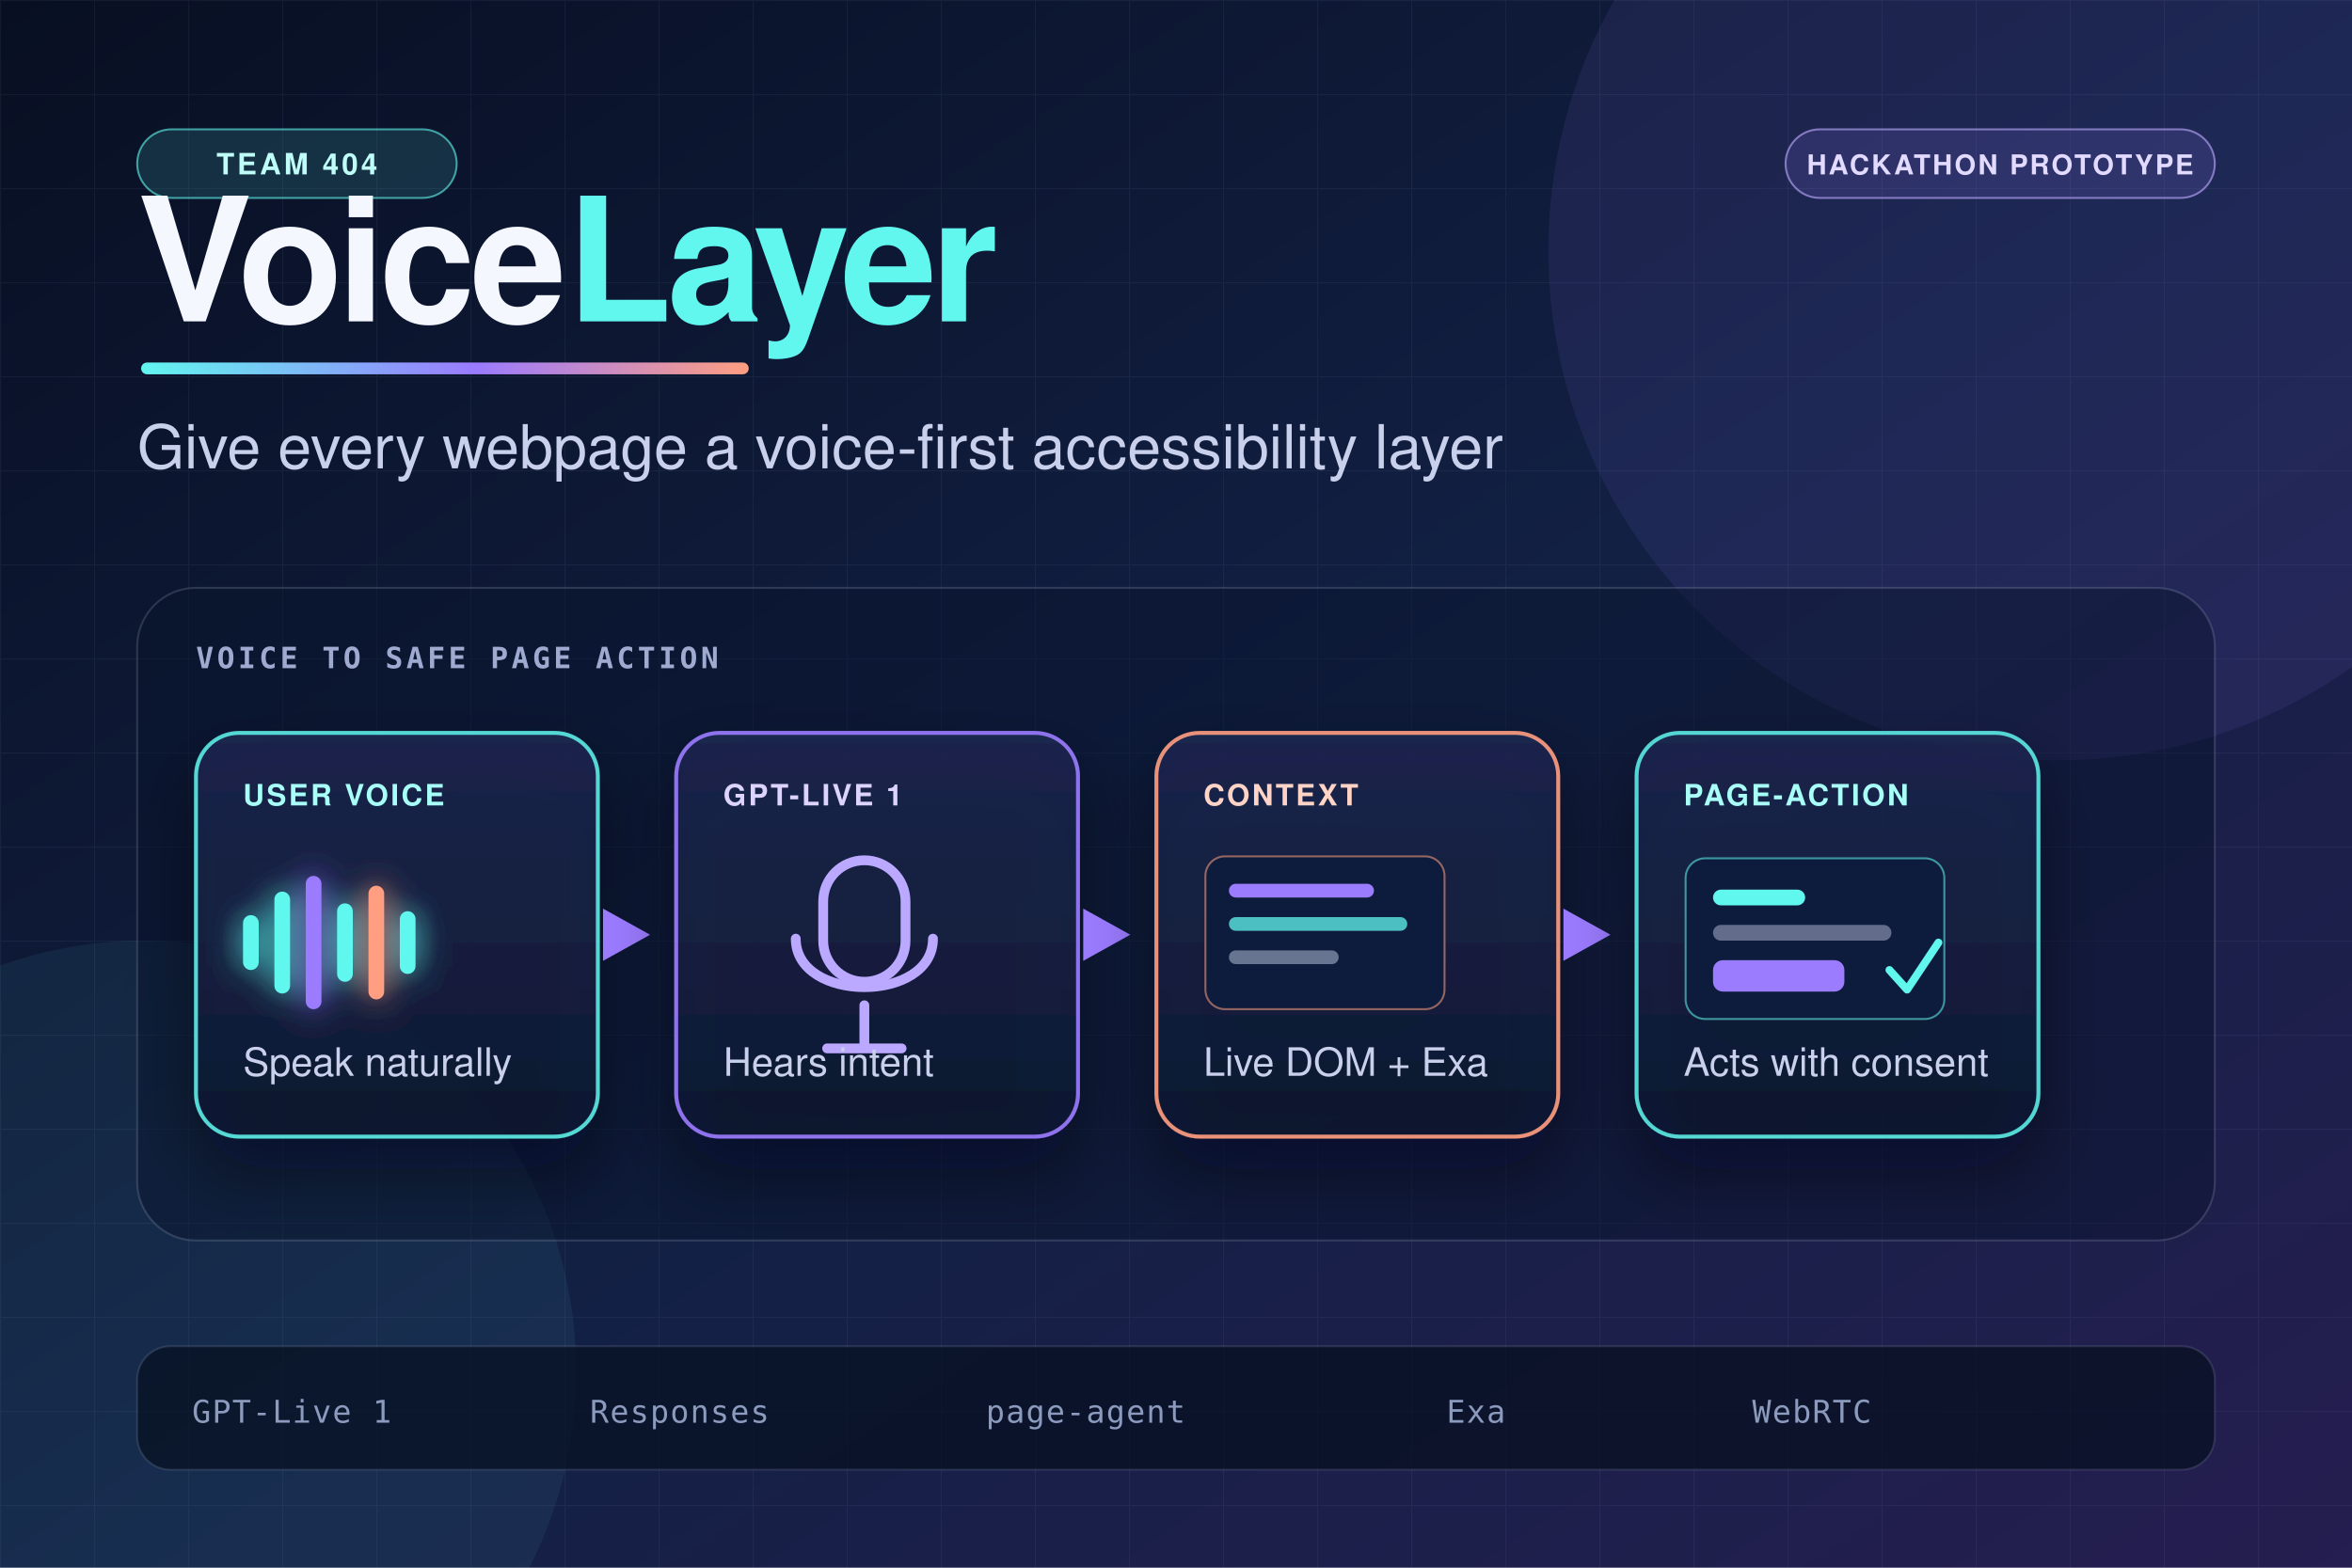
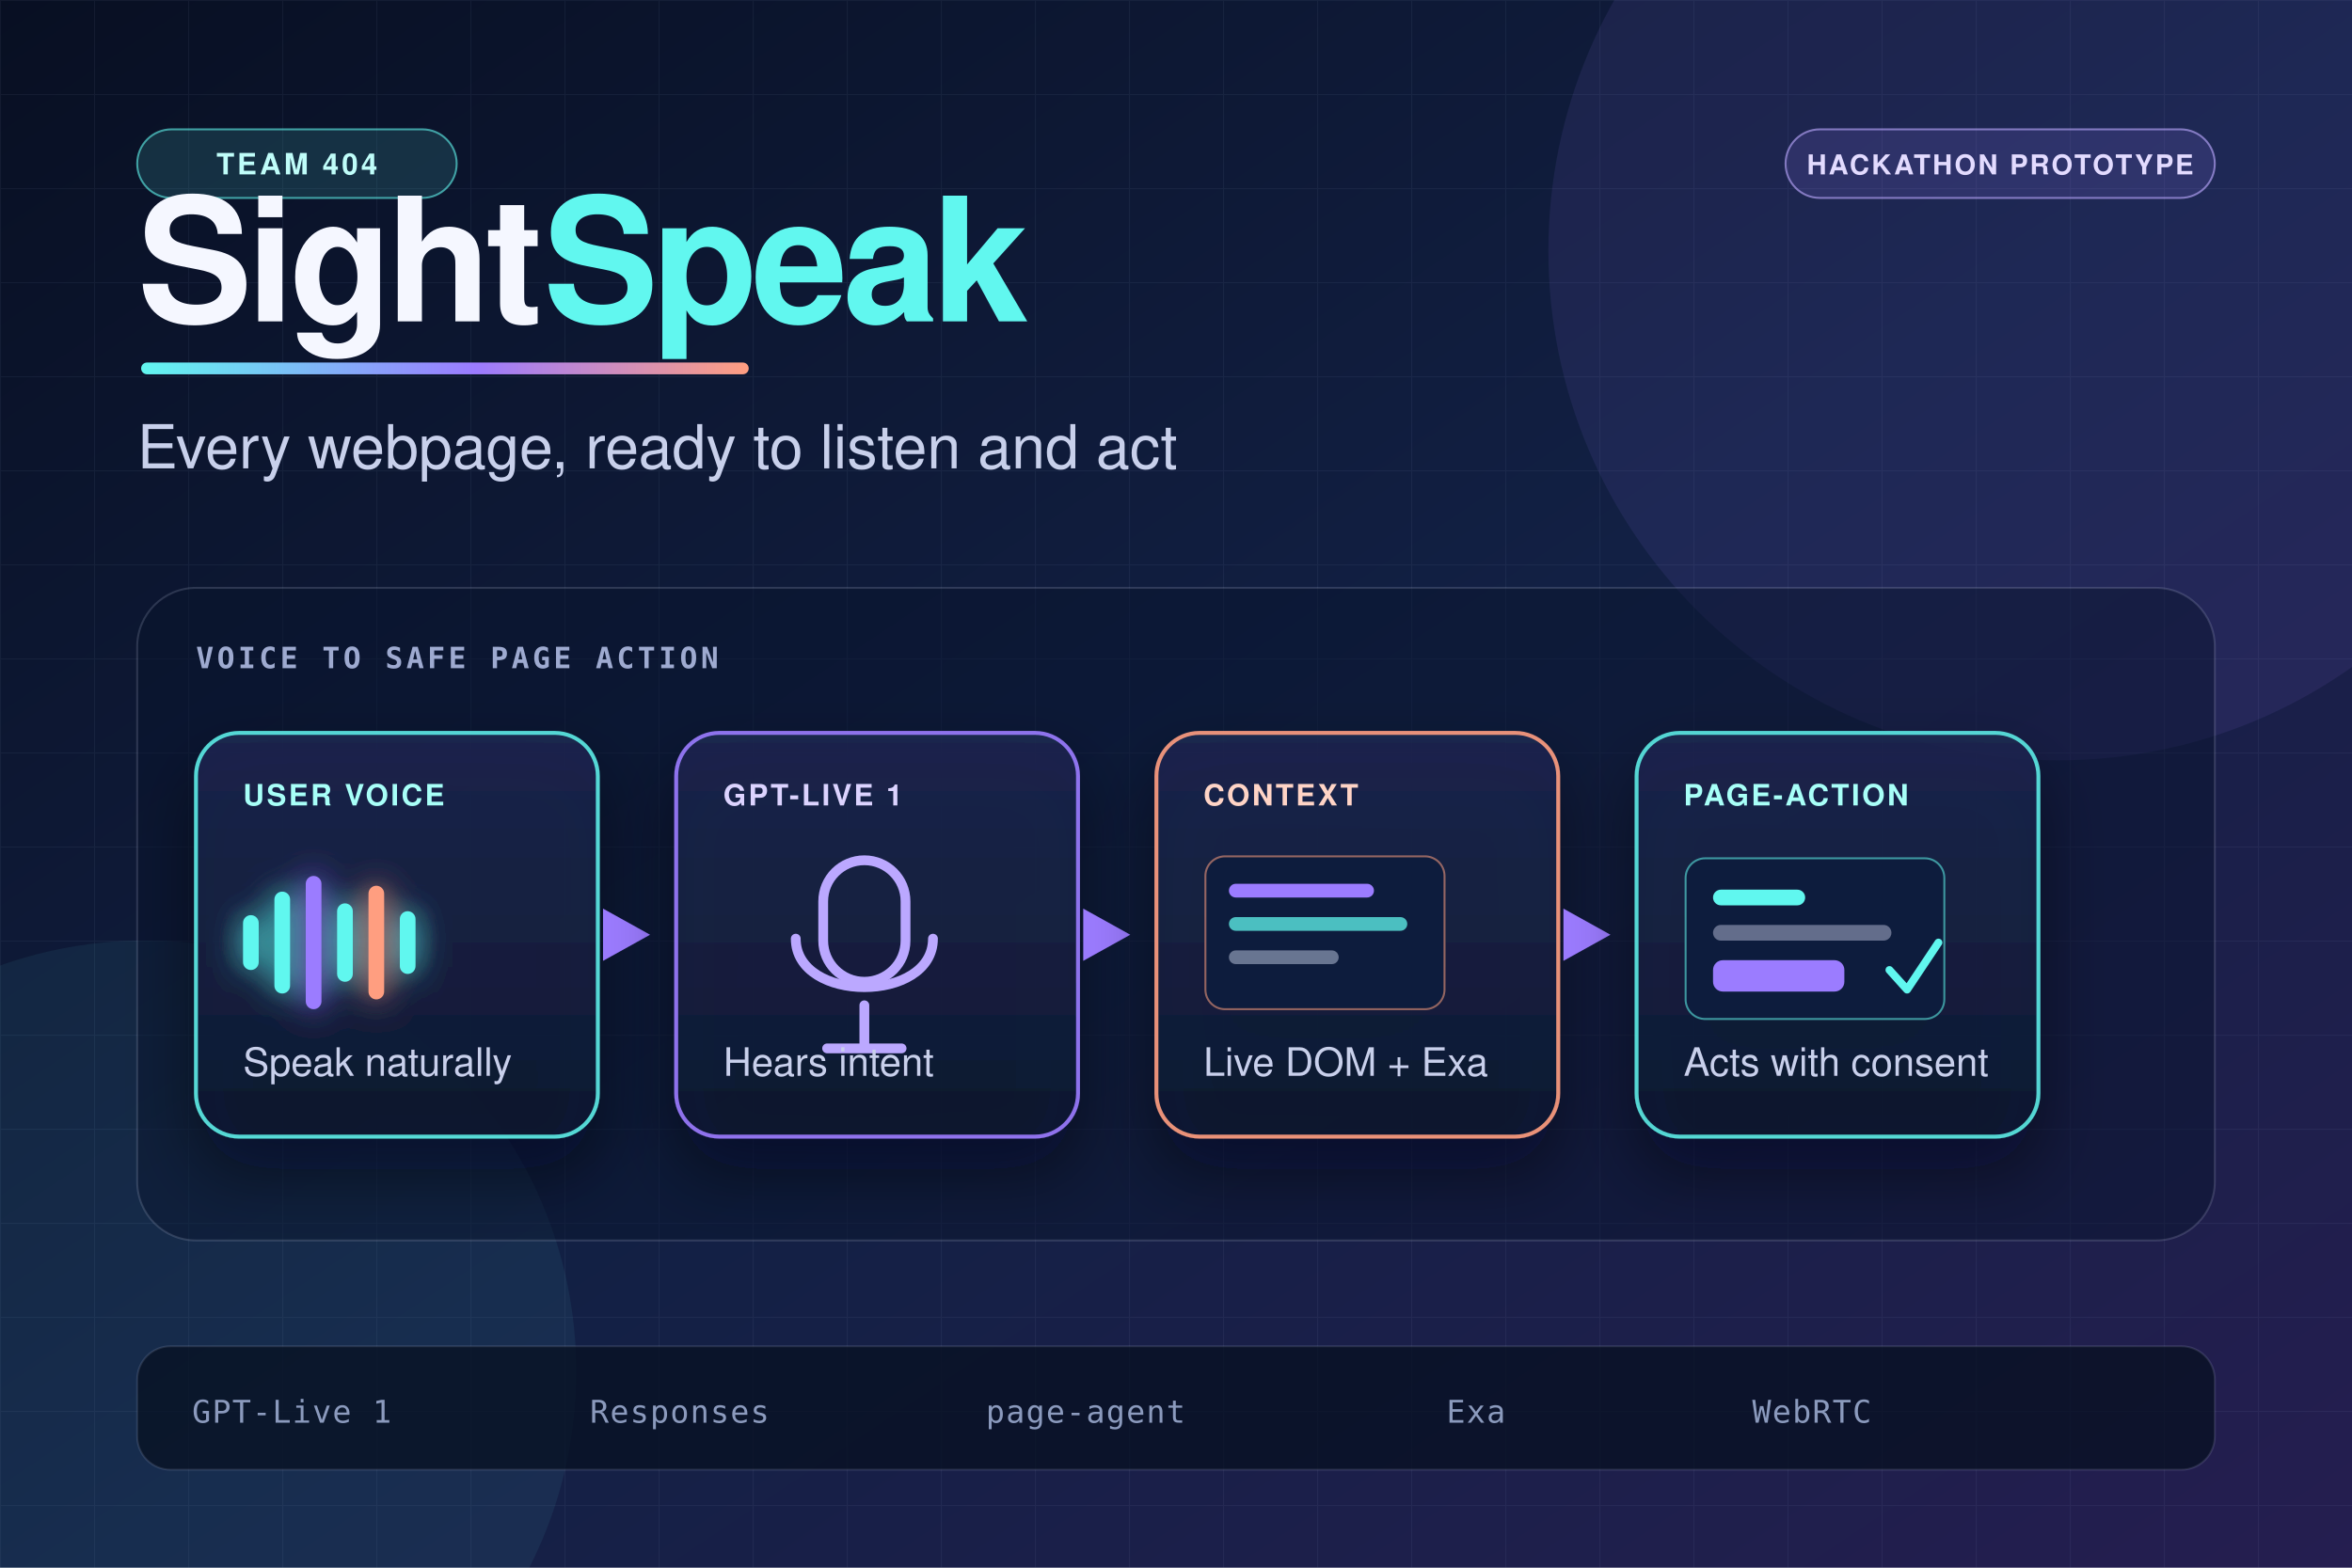
<svg xmlns="http://www.w3.org/2000/svg" width="1200" height="800" viewBox="0 0 1200 800" role="img" aria-labelledby="title desc">
  <defs>
    <linearGradient id="background" x1="0" y1="0" x2="1" y2="1">
      <stop offset="0" stop-color="#080f22" />
      <stop offset="0.52" stop-color="#122044" />
      <stop offset="1" stop-color="#251e50" />
    </linearGradient>
    <linearGradient id="accent" x1="0" y1="0" x2="1" y2="0">
      <stop offset="0" stop-color="#61f7ef" />
      <stop offset="0.55" stop-color="#9b7bff" />
      <stop offset="1" stop-color="#ff9e80" />
    </linearGradient>
    <linearGradient id="cardFill" x1="0" y1="0" x2="0" y2="1">
      <stop offset="0" stop-color="#1b294f" stop-opacity="0.9" />
      <stop offset="1" stop-color="#0d1730" stop-opacity="0.9" />
    </linearGradient>
    <pattern id="grid" width="48" height="48" patternUnits="userSpaceOnUse">
      <path d="M 48 0 L 0 0 0 48" fill="none" stroke="#d9e4ff" stroke-opacity="0.055" stroke-width="1" />
    </pattern>
    <filter id="shadow" x="-20%" y="-20%" width="140%" height="150%">
      <feDropShadow dx="0" dy="18" stdDeviation="17" flood-color="#000617" flood-opacity="0.5" />
    </filter>
    <filter id="glow" x="-60%" y="-60%" width="220%" height="220%">
      <feGaussianBlur stdDeviation="8" result="blur" />
      <feMerge>
        <feMergeNode in="blur" />
        <feMergeNode in="SourceGraphic" />
      </feMerge>
    </filter>
    <marker id="arrow" viewBox="0 0 12 12" refX="9" refY="6" markerWidth="8" markerHeight="8" orient="auto">
      <path d="M 1 1 L 10 6 L 1 11 Z" fill="#9b7bff" />
    </marker>
  </defs>
  <rect width="1200" height="800" fill="url(#background)" />
  <rect width="1200" height="800" fill="url(#grid)" />
  <circle cx="1050" cy="128" r="260" fill="#9b7bff" opacity="0.09" />
  <circle cx="74" cy="700" r="220" fill="#61f7ef" opacity="0.065" />
  <g transform="translate(70 66)">
    <rect width="163" height="35" rx="17.5" fill="#61f7ef" fill-opacity="0.13" stroke="#61f7ef" stroke-opacity="0.6" />
    <text x="81.5" y="23" text-anchor="middle" fill="#bffdf9" font-family="Helvetica, Arial, sans-serif" font-size="15" font-weight="700" letter-spacing="1.5">TEAM 404</text>
  </g>
  <g transform="translate(911 66)">
    <rect width="219" height="35" rx="17.5" fill="#9b7bff" fill-opacity="0.14" stroke="#bcaaff" stroke-opacity="0.62" />
    <text x="109.5" y="23" text-anchor="middle" fill="#e3dbff" font-family="Helvetica, Arial, sans-serif" font-size="14" font-weight="700" letter-spacing="1.1">HACKATHON PROTOTYPE</text>
  </g>
-   <text x="70" y="164" fill="#f5f7ff" font-family="Helvetica, Arial, sans-serif" font-size="88" font-weight="800" letter-spacing="-3">Voice<tspan fill="#61f7ef">Layer</tspan>
+   <text x="70" y="164" fill="#f5f7ff" font-family="Helvetica, Arial, sans-serif" font-size="88" font-weight="800" letter-spacing="-3">Sight<tspan fill="#61f7ef">Speak</tspan>
  </text>
  <rect x="72" y="185" width="310" height="6" rx="3" fill="url(#accent)" />
-   <text x="70" y="239" fill="#c8d0eb" font-family="Helvetica, Arial, sans-serif" font-size="31" font-weight="400">Give every webpage a voice-first accessibility layer</text>
+   <text x="70" y="239" fill="#c8d0eb" font-family="Helvetica, Arial, sans-serif" font-size="31" font-weight="400">Every webpage, ready to listen and act</text>
  <rect x="70" y="300" width="1060" height="333" rx="30" fill="#08132b" fill-opacity="0.45" stroke="#dce5ff" stroke-opacity="0.16" />
  <text x="100" y="341" fill="#9eaad0" font-family="Menlo, Consolas, monospace" font-size="15" font-weight="700" letter-spacing="1.7">VOICE TO SAFE PAGE ACTION</text>
  <g filter="url(#shadow)">
    <rect x="100" y="374" width="205" height="206" rx="22" fill="url(#cardFill)" stroke="#61f7ef" stroke-opacity="0.85" stroke-width="2" />
    <text x="124" y="411" fill="#a8fff8" font-family="Helvetica, Arial, sans-serif" font-size="15" font-weight="700" letter-spacing="1.2">USER VOICE</text>
    <g transform="translate(124 447)" filter="url(#glow)">
      <rect x="0" y="20" width="8" height="28" rx="4" fill="#61f7ef" />
      <rect x="16" y="8" width="8" height="52" rx="4" fill="#61f7ef" />
      <rect x="32" y="0" width="8" height="68" rx="4" fill="#9b7bff" />
      <rect x="48" y="14" width="8" height="40" rx="4" fill="#61f7ef" />
      <rect x="64" y="5" width="8" height="58" rx="4" fill="#ff9e80" />
      <rect x="80" y="18" width="8" height="32" rx="4" fill="#61f7ef" />
    </g>
    <text x="124" y="549" fill="#c8d0eb" font-family="Helvetica, Arial, sans-serif" font-size="20">Speak naturally</text>
  </g>
  <path d="M 312 477 H 329" fill="none" stroke="url(#accent)" stroke-width="4" marker-end="url(#arrow)" />
  <g filter="url(#shadow)">
    <rect x="345" y="374" width="205" height="206" rx="22" fill="url(#cardFill)" stroke="#9b7bff" stroke-opacity="0.9" stroke-width="2" />
    <text x="369" y="411" fill="#dcd3ff" font-family="Helvetica, Arial, sans-serif" font-size="15" font-weight="700" letter-spacing="1.2">GPT-LIVE 1</text>
    <g transform="translate(420 439)" fill="none" stroke="#bba8ff" stroke-width="5" stroke-linecap="round">
      <rect x="0" y="0" width="42" height="62" rx="21" />
      <path d="M -14 40 C -14 73 56 73 56 40" />
      <path d="M 21 74 V 96 M 2 96 H 40" />
    </g>
    <text x="369" y="549" fill="#c8d0eb" font-family="Helvetica, Arial, sans-serif" font-size="20">Hears intent</text>
  </g>
  <path d="M 557 477 H 574" fill="none" stroke="url(#accent)" stroke-width="4" marker-end="url(#arrow)" />
  <g filter="url(#shadow)">
    <rect x="590" y="374" width="205" height="206" rx="22" fill="url(#cardFill)" stroke="#ff9e80" stroke-opacity="0.9" stroke-width="2" />
    <text x="614" y="411" fill="#ffd4c6" font-family="Helvetica, Arial, sans-serif" font-size="15" font-weight="700" letter-spacing="1.2">CONTEXT</text>
    <rect x="615" y="437" width="122" height="78" rx="10" fill="#101e3d" stroke="#ff9e80" stroke-opacity="0.55" />
    <rect x="627" y="451" width="74" height="7" rx="3.5" fill="#9b7bff" />
    <rect x="627" y="468" width="91" height="7" rx="3.5" fill="#61f7ef" fill-opacity="0.74" />
    <rect x="627" y="485" width="56" height="7" rx="3.5" fill="#c8d0eb" fill-opacity="0.48" />
    <text x="614" y="549" fill="#c8d0eb" font-family="Helvetica, Arial, sans-serif" font-size="20">Live DOM + Exa</text>
  </g>
  <path d="M 802 477 H 819" fill="none" stroke="url(#accent)" stroke-width="4" marker-end="url(#arrow)" />
  <g filter="url(#shadow)">
    <rect x="835" y="374" width="205" height="206" rx="22" fill="url(#cardFill)" stroke="#61f7ef" stroke-opacity="0.84" stroke-width="2" />
    <text x="859" y="411" fill="#a8fff8" font-family="Helvetica, Arial, sans-serif" font-size="15" font-weight="700" letter-spacing="1.2">PAGE-ACTION</text>
    <g transform="translate(860 438)">
      <rect width="132" height="82" rx="10" fill="#101e3d" stroke="#61f7ef" stroke-opacity="0.55" />
      <rect x="14" y="16" width="47" height="8" rx="4" fill="#61f7ef" />
      <rect x="14" y="34" width="91" height="8" rx="4" fill="#c8d0eb" fill-opacity="0.45" />
      <rect x="14" y="52" width="67" height="16" rx="5" fill="#9b7bff" />
      <path d="M 104 57 l 9 10 16 -24" fill="none" stroke="#61f7ef" stroke-width="4" stroke-linecap="round" stroke-linejoin="round" />
    </g>
    <text x="859" y="549" fill="#c8d0eb" font-family="Helvetica, Arial, sans-serif" font-size="20">Acts with consent</text>
  </g>
  <g transform="translate(70 687)">
    <rect width="1060" height="63" rx="17" fill="#071022" fill-opacity="0.76" stroke="#dce5ff" stroke-opacity="0.13" />
    <text x="28" y="39" fill="#8b9abd" font-family="Menlo, Consolas, monospace" font-size="16" letter-spacing="0.6">GPT-Live 1</text>
    <text x="231" y="39" fill="#8b9abd" font-family="Menlo, Consolas, monospace" font-size="16" letter-spacing="0.6">Responses</text>
    <text x="433" y="39" fill="#8b9abd" font-family="Menlo, Consolas, monospace" font-size="16" letter-spacing="0.6">page-agent</text>
    <text x="668" y="39" fill="#8b9abd" font-family="Menlo, Consolas, monospace" font-size="16" letter-spacing="0.6">Exa</text>
    <text x="824" y="39" fill="#8b9abd" font-family="Menlo, Consolas, monospace" font-size="16" letter-spacing="0.6">WebRTC</text>
  </g>
</svg>
